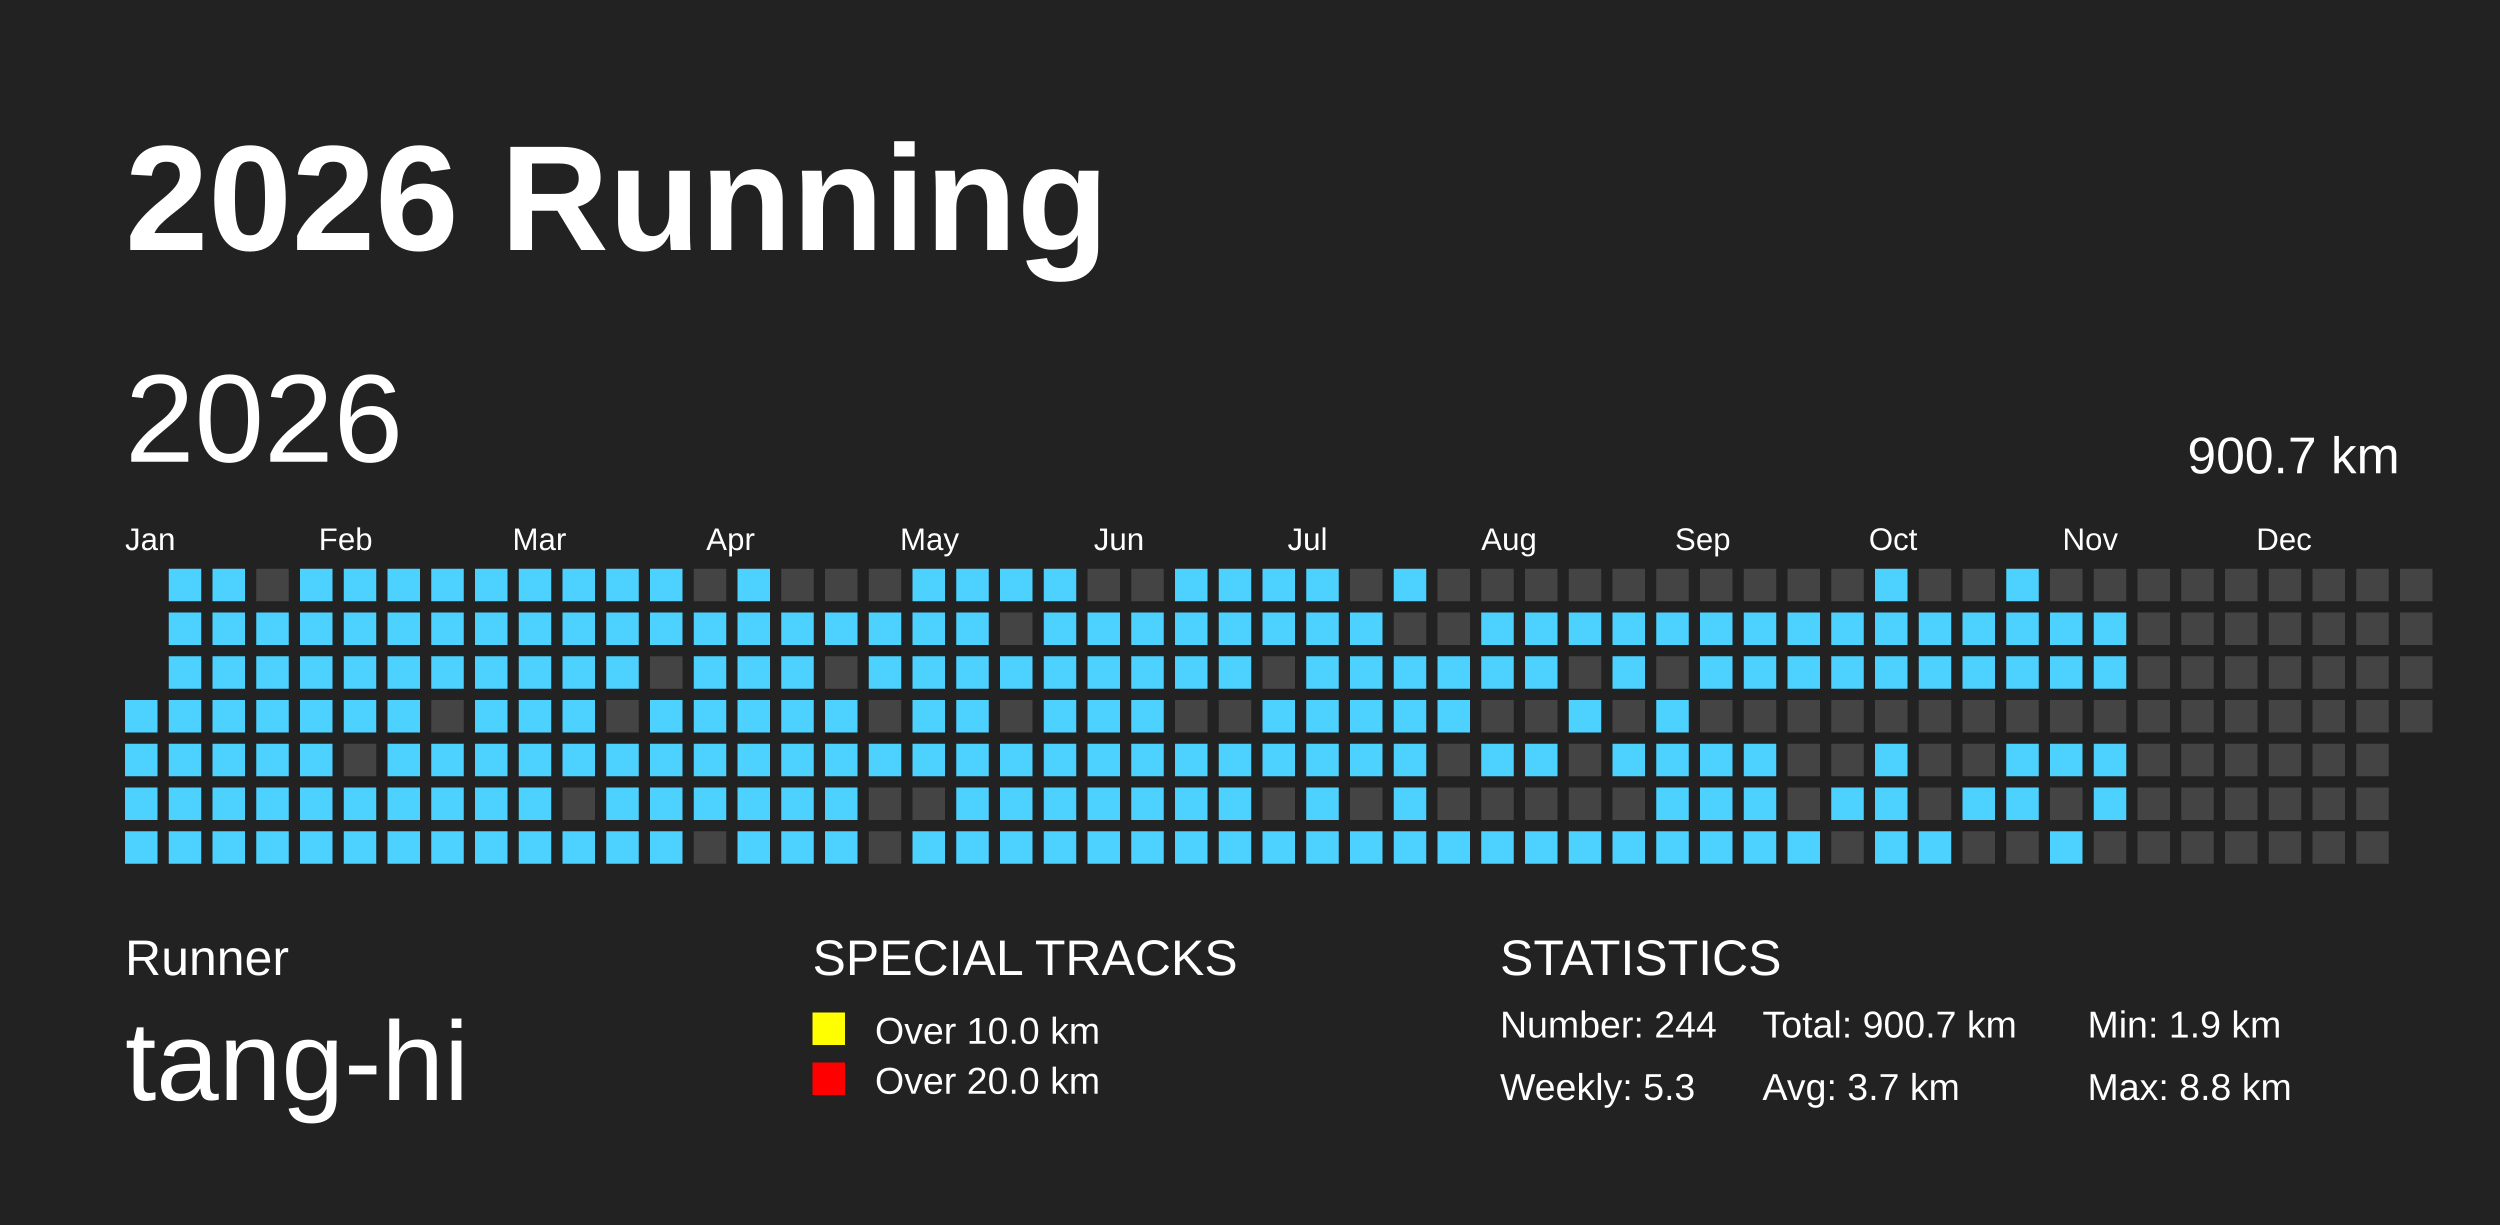
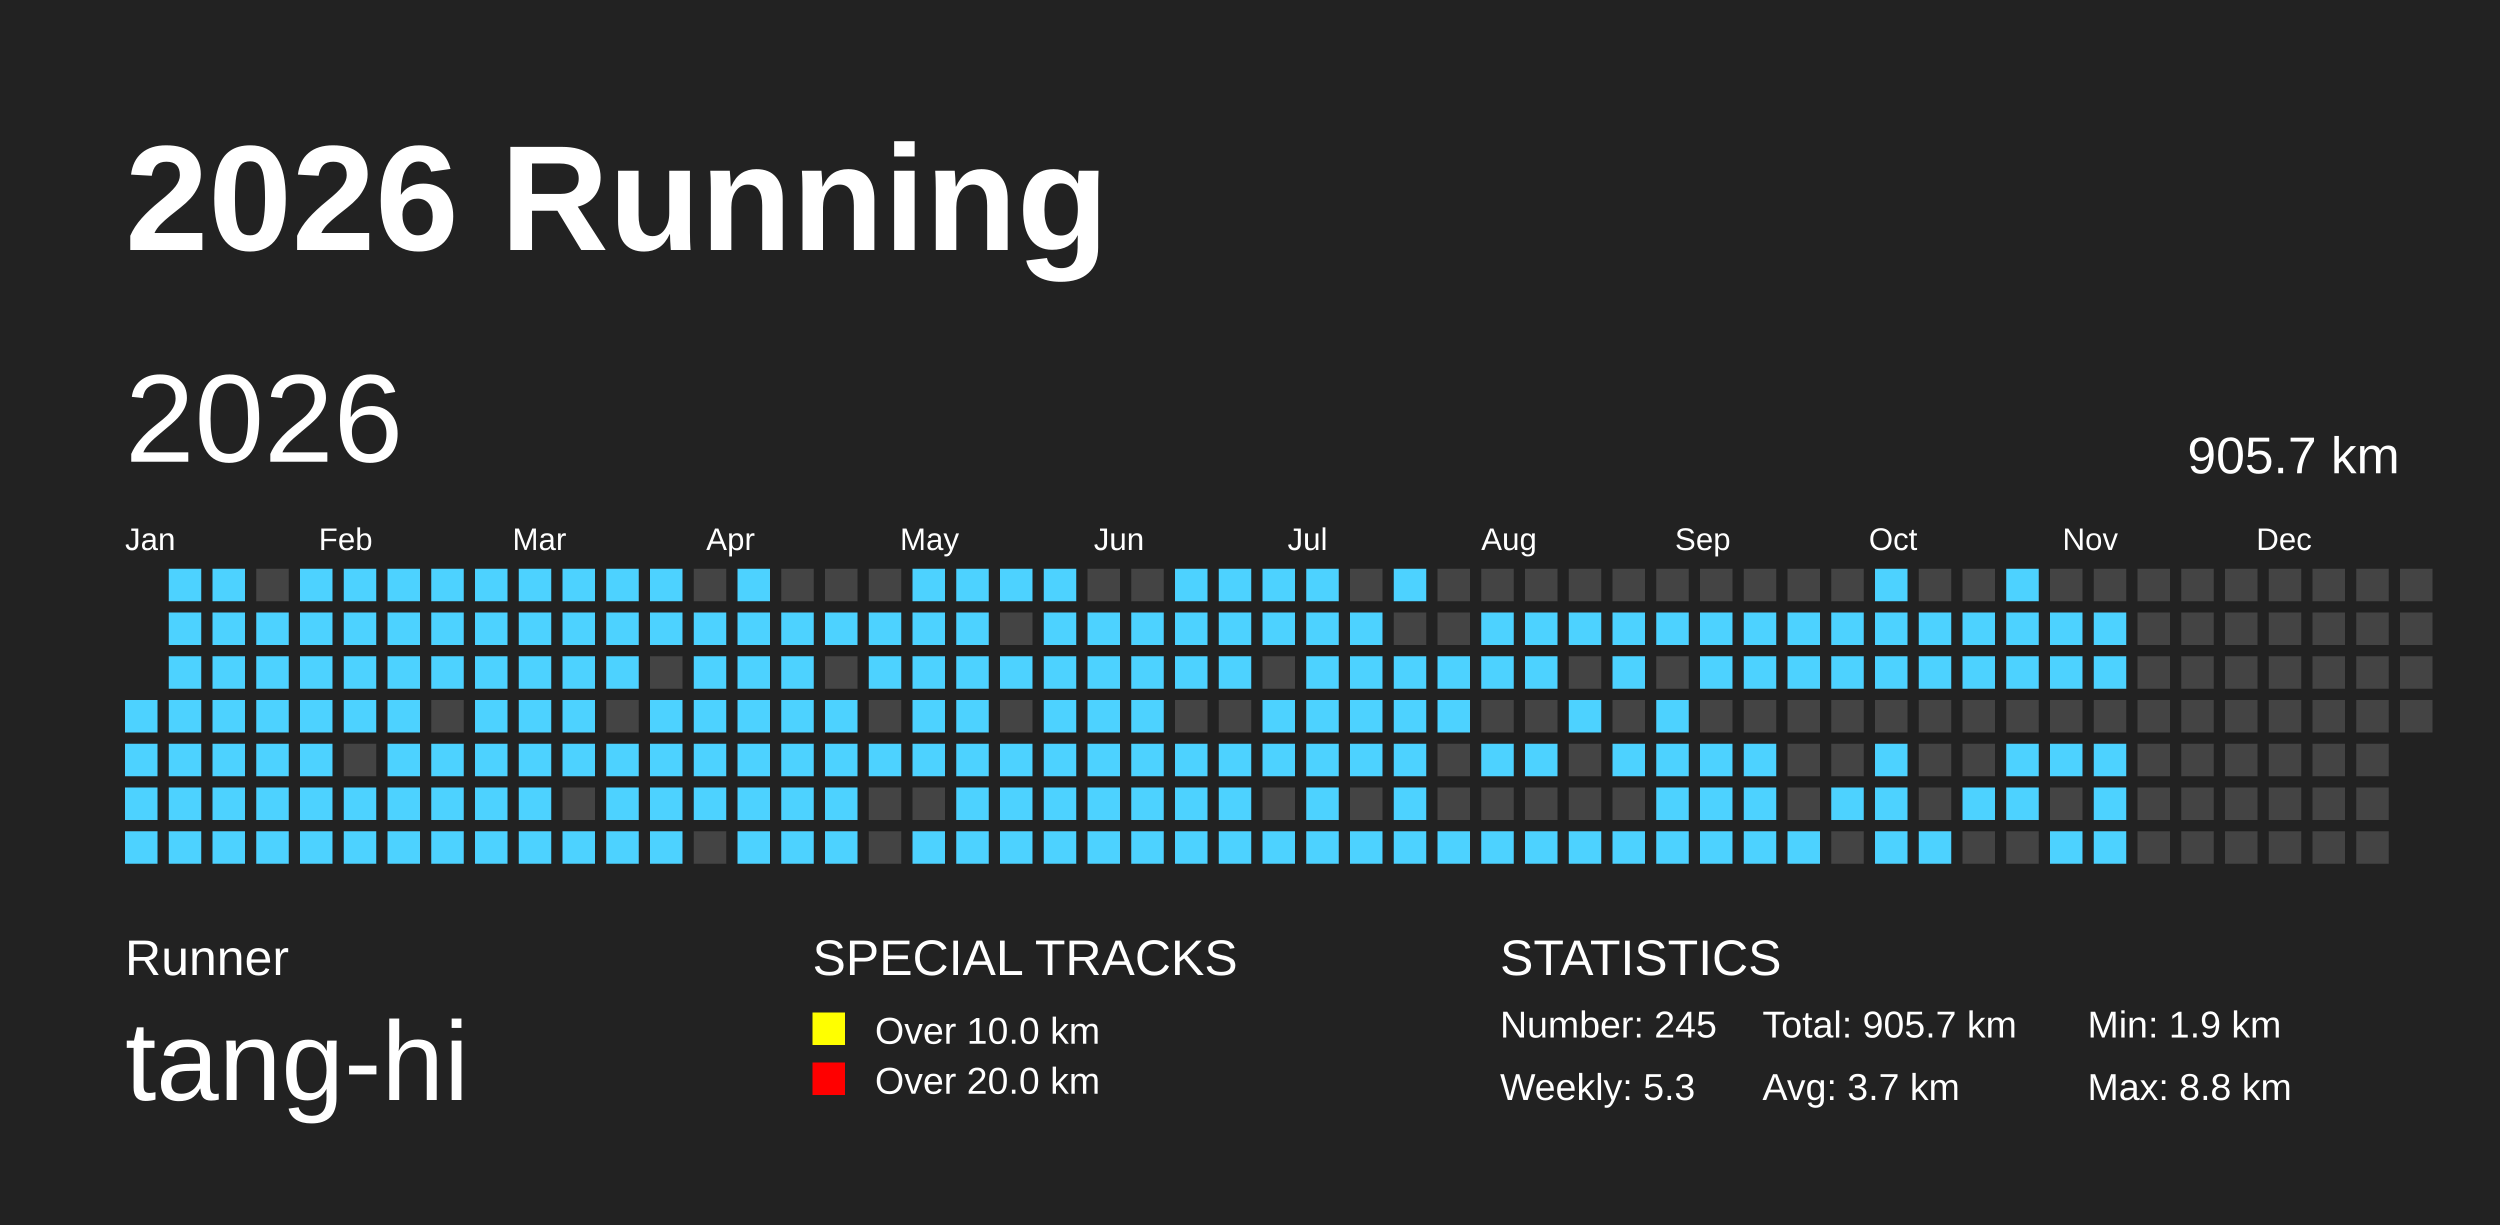
<svg xmlns="http://www.w3.org/2000/svg" baseProfile="full" height="98mm" version="1.1" viewBox="0,0,200,98" width="200mm">
  <defs />
  <rect fill="#222222" height="98" width="200" x="0" y="0" />
  <text fill="#FFFFFF" style="font-size:12px; font-family:Arial; font-weight:bold;" x="10" y="20">2026 Running</text>
  <text fill="#FFFFFF" style="font-size:4px; font-family:Arial" x="10" y="78">Runner</text>
  <text fill="#FFFFFF" style="font-size:9px; font-family:Arial" x="10" y="88">tang-hi</text>
  <text fill="#FFFFFF" style="font-size:4px; font-family:Arial" x="65" y="78">SPECIAL TRACKS</text>
  <rect fill="yellow" height="2.6" width="2.6" x="65" y="81" />
  <text fill="#FFFFFF" style="font-size:3px; font-family:Arial" x="70" y="83.5">Over 10.0 km</text>
  <rect fill="red" height="2.6" width="2.6" x="65" y="85" />
  <text fill="#FFFFFF" style="font-size:3px; font-family:Arial" x="70" y="87.5">Over 20.0 km</text>
  <text fill="#FFFFFF" style="font-size:4px; font-family:Arial" x="120" y="78">STATISTICS</text>
-   <text fill="#FFFFFF" style="font-size:3px; font-family:Arial" x="120" y="83">Number: 244</text>
+   <text fill="#FFFFFF" style="font-size:3px; font-family:Arial" x="120" y="83">Number: 245</text>
  <text fill="#FFFFFF" style="font-size:3px; font-family:Arial" x="120" y="88">Weekly: 5.3</text>
-   <text fill="#FFFFFF" style="font-size:3px; font-family:Arial" x="141" y="83">Total: 900.7 km</text>
+   <text fill="#FFFFFF" style="font-size:3px; font-family:Arial" x="141" y="83">Total: 905.7 km</text>
  <text fill="#FFFFFF" style="font-size:3px; font-family:Arial" x="141" y="88">Avg: 3.7 km</text>
  <text fill="#FFFFFF" style="font-size:3px; font-family:Arial" x="167" y="83">Min: 1.9 km</text>
  <text fill="#FFFFFF" style="font-size:3px; font-family:Arial" x="167" y="88">Max: 8.8 km</text>
  <text dominant-baseline="hanging" fill="#FFFFFF" style="font-size:10.0px; font-family:Arial;" x="10" y="30">2026</text>
-   <text dominant-baseline="hanging" fill="#FFFFFF" style="font-size:4.125px; font-family:Arial;" x="175" y="35">900.7 km</text>
+   <text dominant-baseline="hanging" fill="#FFFFFF" style="font-size:4.125px; font-family:Arial;" x="175" y="35">905.7 km</text>
  <text fill="#FFFFFF" style="font-size:2.5px; font-family:Arial" x="10.0" y="44">Jan</text>
  <text fill="#FFFFFF" style="font-size:2.5px; font-family:Arial" x="25.5" y="44">Feb</text>
  <text fill="#FFFFFF" style="font-size:2.5px; font-family:Arial" x="41.0" y="44">Mar</text>
  <text fill="#FFFFFF" style="font-size:2.5px; font-family:Arial" x="56.5" y="44">Apr</text>
  <text fill="#FFFFFF" style="font-size:2.5px; font-family:Arial" x="72.0" y="44">May</text>
  <text fill="#FFFFFF" style="font-size:2.5px; font-family:Arial" x="87.5" y="44">Jun</text>
  <text fill="#FFFFFF" style="font-size:2.5px; font-family:Arial" x="103.0" y="44">Jul</text>
  <text fill="#FFFFFF" style="font-size:2.5px; font-family:Arial" x="118.5" y="44">Aug</text>
  <text fill="#FFFFFF" style="font-size:2.5px; font-family:Arial" x="134.0" y="44">Sep</text>
  <text fill="#FFFFFF" style="font-size:2.5px; font-family:Arial" x="149.5" y="44">Oct</text>
  <text fill="#FFFFFF" style="font-size:2.5px; font-family:Arial" x="165.0" y="44">Nov</text>
  <text fill="#FFFFFF" style="font-size:2.5px; font-family:Arial" x="180.5" y="44">Dec</text>
  <rect fill="#4DD2FF" height="2.6" width="2.6" x="10.0" y="56.0" />
  <rect fill="#4DD2FF" height="2.6" width="2.6" x="10.0" y="59.5" />
  <rect fill="#4DD2FF" height="2.6" width="2.6" x="10.0" y="63.0" />
  <rect fill="#4DD2FF" height="2.6" width="2.6" x="10.0" y="66.5" />
  <rect fill="#4DD2FF" height="2.6" width="2.6" x="13.5" y="45.5" />
  <rect fill="#4DD2FF" height="2.6" width="2.6" x="13.5" y="49.0" />
  <rect fill="#4DD2FF" height="2.6" width="2.6" x="13.5" y="52.5" />
  <rect fill="#4DD2FF" height="2.6" width="2.6" x="13.5" y="56.0" />
  <rect fill="#4DD2FF" height="2.6" width="2.6" x="13.5" y="59.5" />
  <rect fill="#4DD2FF" height="2.6" width="2.6" x="13.5" y="63.0" />
  <rect fill="#4DD2FF" height="2.6" width="2.6" x="13.5" y="66.5" />
  <rect fill="#4DD2FF" height="2.6" width="2.6" x="17.0" y="45.5" />
  <rect fill="#4DD2FF" height="2.6" width="2.6" x="17.0" y="49.0" />
  <rect fill="#4DD2FF" height="2.6" width="2.6" x="17.0" y="52.5" />
  <rect fill="#4DD2FF" height="2.6" width="2.6" x="17.0" y="56.0" />
  <rect fill="#4DD2FF" height="2.6" width="2.6" x="17.0" y="59.5" />
  <rect fill="#4DD2FF" height="2.6" width="2.6" x="17.0" y="63.0" />
  <rect fill="#4DD2FF" height="2.6" width="2.6" x="17.0" y="66.5" />
  <rect fill="#444444" height="2.6" width="2.6" x="20.5" y="45.5" />
  <rect fill="#4DD2FF" height="2.6" width="2.6" x="20.5" y="49.0" />
  <rect fill="#4DD2FF" height="2.6" width="2.6" x="20.5" y="52.5" />
  <rect fill="#4DD2FF" height="2.6" width="2.6" x="20.5" y="56.0" />
  <rect fill="#4DD2FF" height="2.6" width="2.6" x="20.5" y="59.5" />
  <rect fill="#4DD2FF" height="2.6" width="2.6" x="20.5" y="63.0" />
  <rect fill="#4DD2FF" height="2.6" width="2.6" x="20.5" y="66.5" />
  <rect fill="#4DD2FF" height="2.6" width="2.6" x="24.0" y="45.5" />
  <rect fill="#4DD2FF" height="2.6" width="2.6" x="24.0" y="49.0" />
  <rect fill="#4DD2FF" height="2.6" width="2.6" x="24.0" y="52.5" />
  <rect fill="#4DD2FF" height="2.6" width="2.6" x="24.0" y="56.0" />
  <rect fill="#4DD2FF" height="2.6" width="2.6" x="24.0" y="59.5" />
  <rect fill="#4DD2FF" height="2.6" width="2.6" x="24.0" y="63.0" />
  <rect fill="#4DD2FF" height="2.6" width="2.6" x="24.0" y="66.5" />
  <rect fill="#4DD2FF" height="2.6" width="2.6" x="27.5" y="45.5" />
  <rect fill="#4DD2FF" height="2.6" width="2.6" x="27.5" y="49.0" />
  <rect fill="#4DD2FF" height="2.6" width="2.6" x="27.5" y="52.5" />
  <rect fill="#4DD2FF" height="2.6" width="2.6" x="27.5" y="56.0" />
  <rect fill="#444444" height="2.6" width="2.6" x="27.5" y="59.5" />
  <rect fill="#4DD2FF" height="2.6" width="2.6" x="27.5" y="63.0" />
  <rect fill="#4DD2FF" height="2.6" width="2.6" x="27.5" y="66.5" />
  <rect fill="#4DD2FF" height="2.6" width="2.6" x="31.0" y="45.5" />
  <rect fill="#4DD2FF" height="2.6" width="2.6" x="31.0" y="49.0" />
  <rect fill="#4DD2FF" height="2.6" width="2.6" x="31.0" y="52.5" />
  <rect fill="#4DD2FF" height="2.6" width="2.6" x="31.0" y="56.0" />
  <rect fill="#4DD2FF" height="2.6" width="2.6" x="31.0" y="59.5" />
  <rect fill="#4DD2FF" height="2.6" width="2.6" x="31.0" y="63.0" />
  <rect fill="#4DD2FF" height="2.6" width="2.6" x="31.0" y="66.5" />
  <rect fill="#4DD2FF" height="2.6" width="2.6" x="34.5" y="45.5" />
  <rect fill="#4DD2FF" height="2.6" width="2.6" x="34.5" y="49.0" />
  <rect fill="#4DD2FF" height="2.6" width="2.6" x="34.5" y="52.5" />
  <rect fill="#444444" height="2.6" width="2.6" x="34.5" y="56.0" />
  <rect fill="#4DD2FF" height="2.6" width="2.6" x="34.5" y="59.5" />
  <rect fill="#4DD2FF" height="2.6" width="2.6" x="34.5" y="63.0" />
  <rect fill="#4DD2FF" height="2.6" width="2.6" x="34.5" y="66.5" />
  <rect fill="#4DD2FF" height="2.6" width="2.6" x="38.0" y="45.5" />
  <rect fill="#4DD2FF" height="2.6" width="2.6" x="38.0" y="49.0" />
  <rect fill="#4DD2FF" height="2.6" width="2.6" x="38.0" y="52.5" />
  <rect fill="#4DD2FF" height="2.6" width="2.6" x="38.0" y="56.0" />
  <rect fill="#4DD2FF" height="2.6" width="2.6" x="38.0" y="59.5" />
  <rect fill="#4DD2FF" height="2.6" width="2.6" x="38.0" y="63.0" />
  <rect fill="#4DD2FF" height="2.6" width="2.6" x="38.0" y="66.5" />
  <rect fill="#4DD2FF" height="2.6" width="2.6" x="41.5" y="45.5" />
  <rect fill="#4DD2FF" height="2.6" width="2.6" x="41.5" y="49.0" />
  <rect fill="#4DD2FF" height="2.6" width="2.6" x="41.5" y="52.5" />
  <rect fill="#4DD2FF" height="2.6" width="2.6" x="41.5" y="56.0" />
  <rect fill="#4DD2FF" height="2.6" width="2.6" x="41.5" y="59.5" />
  <rect fill="#4DD2FF" height="2.6" width="2.6" x="41.5" y="63.0" />
  <rect fill="#4DD2FF" height="2.6" width="2.6" x="41.5" y="66.5" />
  <rect fill="#4DD2FF" height="2.6" width="2.6" x="45.0" y="45.5" />
  <rect fill="#4DD2FF" height="2.6" width="2.6" x="45.0" y="49.0" />
  <rect fill="#4DD2FF" height="2.6" width="2.6" x="45.0" y="52.5" />
  <rect fill="#4DD2FF" height="2.6" width="2.6" x="45.0" y="56.0" />
  <rect fill="#4DD2FF" height="2.6" width="2.6" x="45.0" y="59.5" />
  <rect fill="#444444" height="2.6" width="2.6" x="45.0" y="63.0" />
  <rect fill="#4DD2FF" height="2.6" width="2.6" x="45.0" y="66.5" />
  <rect fill="#4DD2FF" height="2.6" width="2.6" x="48.5" y="45.5" />
  <rect fill="#4DD2FF" height="2.6" width="2.6" x="48.5" y="49.0" />
  <rect fill="#4DD2FF" height="2.6" width="2.6" x="48.5" y="52.5" />
  <rect fill="#444444" height="2.6" width="2.6" x="48.5" y="56.0" />
  <rect fill="#4DD2FF" height="2.6" width="2.6" x="48.5" y="59.5" />
  <rect fill="#4DD2FF" height="2.6" width="2.6" x="48.5" y="63.0" />
  <rect fill="#4DD2FF" height="2.6" width="2.6" x="48.5" y="66.5" />
  <rect fill="#4DD2FF" height="2.6" width="2.6" x="52.0" y="45.5" />
  <rect fill="#4DD2FF" height="2.6" width="2.6" x="52.0" y="49.0" />
  <rect fill="#444444" height="2.6" width="2.6" x="52.0" y="52.5" />
  <rect fill="#4DD2FF" height="2.6" width="2.6" x="52.0" y="56.0" />
  <rect fill="#4DD2FF" height="2.6" width="2.6" x="52.0" y="59.5" />
  <rect fill="#4DD2FF" height="2.6" width="2.6" x="52.0" y="63.0" />
  <rect fill="#4DD2FF" height="2.6" width="2.6" x="52.0" y="66.5" />
  <rect fill="#444444" height="2.6" width="2.6" x="55.5" y="45.5" />
  <rect fill="#4DD2FF" height="2.6" width="2.6" x="55.5" y="49.0" />
  <rect fill="#4DD2FF" height="2.6" width="2.6" x="55.5" y="52.5" />
  <rect fill="#4DD2FF" height="2.6" width="2.6" x="55.5" y="56.0" />
  <rect fill="#4DD2FF" height="2.6" width="2.6" x="55.5" y="59.5" />
  <rect fill="#4DD2FF" height="2.6" width="2.6" x="55.5" y="63.0" />
  <rect fill="#444444" height="2.6" width="2.6" x="55.5" y="66.5" />
  <rect fill="#4DD2FF" height="2.6" width="2.6" x="59.0" y="45.5" />
  <rect fill="#4DD2FF" height="2.6" width="2.6" x="59.0" y="49.0" />
  <rect fill="#4DD2FF" height="2.6" width="2.6" x="59.0" y="52.5" />
  <rect fill="#4DD2FF" height="2.6" width="2.6" x="59.0" y="56.0" />
  <rect fill="#4DD2FF" height="2.6" width="2.6" x="59.0" y="59.5" />
  <rect fill="#4DD2FF" height="2.6" width="2.6" x="59.0" y="63.0" />
  <rect fill="#4DD2FF" height="2.6" width="2.6" x="59.0" y="66.5" />
  <rect fill="#444444" height="2.6" width="2.6" x="62.5" y="45.5" />
  <rect fill="#4DD2FF" height="2.6" width="2.6" x="62.5" y="49.0" />
  <rect fill="#4DD2FF" height="2.6" width="2.6" x="62.5" y="52.5" />
  <rect fill="#4DD2FF" height="2.6" width="2.6" x="62.5" y="56.0" />
  <rect fill="#4DD2FF" height="2.6" width="2.6" x="62.5" y="59.5" />
  <rect fill="#4DD2FF" height="2.6" width="2.6" x="62.5" y="63.0" />
  <rect fill="#4DD2FF" height="2.6" width="2.6" x="62.5" y="66.5" />
  <rect fill="#444444" height="2.6" width="2.6" x="66.0" y="45.5" />
  <rect fill="#4DD2FF" height="2.6" width="2.6" x="66.0" y="49.0" />
  <rect fill="#444444" height="2.6" width="2.6" x="66.0" y="52.5" />
  <rect fill="#4DD2FF" height="2.6" width="2.6" x="66.0" y="56.0" />
  <rect fill="#4DD2FF" height="2.6" width="2.6" x="66.0" y="59.5" />
  <rect fill="#4DD2FF" height="2.6" width="2.6" x="66.0" y="63.0" />
  <rect fill="#4DD2FF" height="2.6" width="2.6" x="66.0" y="66.5" />
  <rect fill="#444444" height="2.6" width="2.6" x="69.5" y="45.5" />
  <rect fill="#4DD2FF" height="2.6" width="2.6" x="69.5" y="49.0" />
  <rect fill="#4DD2FF" height="2.6" width="2.6" x="69.5" y="52.5" />
  <rect fill="#444444" height="2.6" width="2.6" x="69.5" y="56.0" />
  <rect fill="#4DD2FF" height="2.6" width="2.6" x="69.5" y="59.5" />
  <rect fill="#444444" height="2.6" width="2.6" x="69.5" y="63.0" />
  <rect fill="#444444" height="2.6" width="2.6" x="69.5" y="66.5" />
  <rect fill="#4DD2FF" height="2.6" width="2.6" x="73.0" y="45.5" />
  <rect fill="#4DD2FF" height="2.6" width="2.6" x="73.0" y="49.0" />
  <rect fill="#4DD2FF" height="2.6" width="2.6" x="73.0" y="52.5" />
  <rect fill="#4DD2FF" height="2.6" width="2.6" x="73.0" y="56.0" />
  <rect fill="#4DD2FF" height="2.6" width="2.6" x="73.0" y="59.5" />
  <rect fill="#444444" height="2.6" width="2.6" x="73.0" y="63.0" />
  <rect fill="#4DD2FF" height="2.6" width="2.6" x="73.0" y="66.5" />
  <rect fill="#4DD2FF" height="2.6" width="2.6" x="76.5" y="45.5" />
  <rect fill="#4DD2FF" height="2.6" width="2.6" x="76.5" y="49.0" />
  <rect fill="#4DD2FF" height="2.6" width="2.6" x="76.5" y="52.5" />
  <rect fill="#4DD2FF" height="2.6" width="2.6" x="76.5" y="56.0" />
  <rect fill="#4DD2FF" height="2.6" width="2.6" x="76.5" y="59.5" />
  <rect fill="#4DD2FF" height="2.6" width="2.6" x="76.5" y="63.0" />
  <rect fill="#4DD2FF" height="2.6" width="2.6" x="76.5" y="66.5" />
  <rect fill="#4DD2FF" height="2.6" width="2.6" x="80.0" y="45.5" />
  <rect fill="#444444" height="2.6" width="2.6" x="80.0" y="49.0" />
  <rect fill="#4DD2FF" height="2.6" width="2.6" x="80.0" y="52.5" />
  <rect fill="#444444" height="2.6" width="2.6" x="80.0" y="56.0" />
  <rect fill="#4DD2FF" height="2.6" width="2.6" x="80.0" y="59.5" />
  <rect fill="#4DD2FF" height="2.6" width="2.6" x="80.0" y="63.0" />
  <rect fill="#4DD2FF" height="2.6" width="2.6" x="80.0" y="66.5" />
  <rect fill="#4DD2FF" height="2.6" width="2.6" x="83.5" y="45.5" />
  <rect fill="#4DD2FF" height="2.6" width="2.6" x="83.5" y="49.0" />
  <rect fill="#4DD2FF" height="2.6" width="2.6" x="83.5" y="52.5" />
  <rect fill="#4DD2FF" height="2.6" width="2.6" x="83.5" y="56.0" />
  <rect fill="#4DD2FF" height="2.6" width="2.6" x="83.5" y="59.5" />
  <rect fill="#4DD2FF" height="2.6" width="2.6" x="83.5" y="63.0" />
  <rect fill="#4DD2FF" height="2.6" width="2.6" x="83.5" y="66.5" />
  <rect fill="#444444" height="2.6" width="2.6" x="87.0" y="45.5" />
  <rect fill="#4DD2FF" height="2.6" width="2.6" x="87.0" y="49.0" />
  <rect fill="#4DD2FF" height="2.6" width="2.6" x="87.0" y="52.5" />
  <rect fill="#4DD2FF" height="2.6" width="2.6" x="87.0" y="56.0" />
  <rect fill="#4DD2FF" height="2.6" width="2.6" x="87.0" y="59.5" />
  <rect fill="#4DD2FF" height="2.6" width="2.6" x="87.0" y="63.0" />
  <rect fill="#4DD2FF" height="2.6" width="2.6" x="87.0" y="66.5" />
  <rect fill="#444444" height="2.6" width="2.6" x="90.5" y="45.5" />
  <rect fill="#4DD2FF" height="2.6" width="2.6" x="90.5" y="49.0" />
  <rect fill="#4DD2FF" height="2.6" width="2.6" x="90.5" y="52.5" />
  <rect fill="#4DD2FF" height="2.6" width="2.6" x="90.5" y="56.0" />
  <rect fill="#4DD2FF" height="2.6" width="2.6" x="90.5" y="59.5" />
  <rect fill="#4DD2FF" height="2.6" width="2.6" x="90.5" y="63.0" />
  <rect fill="#4DD2FF" height="2.6" width="2.6" x="90.5" y="66.5" />
  <rect fill="#4DD2FF" height="2.6" width="2.6" x="94.0" y="45.5" />
  <rect fill="#4DD2FF" height="2.6" width="2.6" x="94.0" y="49.0" />
  <rect fill="#4DD2FF" height="2.6" width="2.6" x="94.0" y="52.5" />
  <rect fill="#444444" height="2.6" width="2.6" x="94.0" y="56.0" />
  <rect fill="#4DD2FF" height="2.6" width="2.6" x="94.0" y="59.5" />
  <rect fill="#4DD2FF" height="2.6" width="2.6" x="94.0" y="63.0" />
  <rect fill="#4DD2FF" height="2.6" width="2.6" x="94.0" y="66.5" />
  <rect fill="#4DD2FF" height="2.6" width="2.6" x="97.5" y="45.5" />
  <rect fill="#4DD2FF" height="2.6" width="2.6" x="97.5" y="49.0" />
  <rect fill="#4DD2FF" height="2.6" width="2.6" x="97.5" y="52.5" />
  <rect fill="#444444" height="2.6" width="2.6" x="97.5" y="56.0" />
  <rect fill="#4DD2FF" height="2.6" width="2.6" x="97.5" y="59.5" />
  <rect fill="#4DD2FF" height="2.6" width="2.6" x="97.5" y="63.0" />
  <rect fill="#4DD2FF" height="2.6" width="2.6" x="97.5" y="66.5" />
  <rect fill="#4DD2FF" height="2.6" width="2.6" x="101.0" y="45.5" />
  <rect fill="#4DD2FF" height="2.6" width="2.6" x="101.0" y="49.0" />
  <rect fill="#444444" height="2.6" width="2.6" x="101.0" y="52.5" />
  <rect fill="#4DD2FF" height="2.6" width="2.6" x="101.0" y="56.0" />
  <rect fill="#4DD2FF" height="2.6" width="2.6" x="101.0" y="59.5" />
  <rect fill="#444444" height="2.6" width="2.6" x="101.0" y="63.0" />
  <rect fill="#4DD2FF" height="2.6" width="2.6" x="101.0" y="66.5" />
  <rect fill="#4DD2FF" height="2.6" width="2.6" x="104.5" y="45.5" />
  <rect fill="#4DD2FF" height="2.6" width="2.6" x="104.5" y="49.0" />
  <rect fill="#4DD2FF" height="2.6" width="2.6" x="104.5" y="52.5" />
  <rect fill="#4DD2FF" height="2.6" width="2.6" x="104.5" y="56.0" />
  <rect fill="#4DD2FF" height="2.6" width="2.6" x="104.5" y="59.5" />
  <rect fill="#4DD2FF" height="2.6" width="2.6" x="104.5" y="63.0" />
  <rect fill="#4DD2FF" height="2.6" width="2.6" x="104.5" y="66.5" />
  <rect fill="#444444" height="2.6" width="2.6" x="108.0" y="45.5" />
  <rect fill="#4DD2FF" height="2.6" width="2.6" x="108.0" y="49.0" />
  <rect fill="#4DD2FF" height="2.6" width="2.6" x="108.0" y="52.5" />
  <rect fill="#4DD2FF" height="2.6" width="2.6" x="108.0" y="56.0" />
  <rect fill="#4DD2FF" height="2.6" width="2.6" x="108.0" y="59.5" />
  <rect fill="#444444" height="2.6" width="2.6" x="108.0" y="63.0" />
  <rect fill="#4DD2FF" height="2.6" width="2.6" x="108.0" y="66.5" />
  <rect fill="#4DD2FF" height="2.6" width="2.6" x="111.5" y="45.5" />
  <rect fill="#444444" height="2.6" width="2.6" x="111.5" y="49.0" />
  <rect fill="#4DD2FF" height="2.6" width="2.6" x="111.5" y="52.5" />
  <rect fill="#4DD2FF" height="2.6" width="2.6" x="111.5" y="56.0" />
  <rect fill="#4DD2FF" height="2.6" width="2.6" x="111.5" y="59.5" />
  <rect fill="#4DD2FF" height="2.6" width="2.6" x="111.5" y="63.0" />
  <rect fill="#4DD2FF" height="2.6" width="2.6" x="111.5" y="66.5" />
  <rect fill="#444444" height="2.6" width="2.6" x="115.0" y="45.5" />
  <rect fill="#444444" height="2.6" width="2.6" x="115.0" y="49.0" />
  <rect fill="#4DD2FF" height="2.6" width="2.6" x="115.0" y="52.5" />
  <rect fill="#4DD2FF" height="2.6" width="2.6" x="115.0" y="56.0" />
  <rect fill="#444444" height="2.6" width="2.6" x="115.0" y="59.5" />
  <rect fill="#444444" height="2.6" width="2.6" x="115.0" y="63.0" />
  <rect fill="#4DD2FF" height="2.6" width="2.6" x="115.0" y="66.5" />
  <rect fill="#444444" height="2.6" width="2.6" x="118.5" y="45.5" />
  <rect fill="#4DD2FF" height="2.6" width="2.6" x="118.5" y="49.0" />
  <rect fill="#4DD2FF" height="2.6" width="2.6" x="118.5" y="52.5" />
  <rect fill="#444444" height="2.6" width="2.6" x="118.5" y="56.0" />
  <rect fill="#4DD2FF" height="2.6" width="2.6" x="118.5" y="59.5" />
  <rect fill="#444444" height="2.6" width="2.6" x="118.5" y="63.0" />
  <rect fill="#4DD2FF" height="2.6" width="2.6" x="118.5" y="66.5" />
  <rect fill="#444444" height="2.6" width="2.6" x="122.0" y="45.5" />
  <rect fill="#4DD2FF" height="2.6" width="2.6" x="122.0" y="49.0" />
  <rect fill="#4DD2FF" height="2.6" width="2.6" x="122.0" y="52.5" />
  <rect fill="#444444" height="2.6" width="2.6" x="122.0" y="56.0" />
  <rect fill="#4DD2FF" height="2.6" width="2.6" x="122.0" y="59.5" />
  <rect fill="#444444" height="2.6" width="2.6" x="122.0" y="63.0" />
  <rect fill="#4DD2FF" height="2.6" width="2.6" x="122.0" y="66.5" />
  <rect fill="#444444" height="2.6" width="2.6" x="125.5" y="45.5" />
  <rect fill="#4DD2FF" height="2.6" width="2.6" x="125.5" y="49.0" />
  <rect fill="#444444" height="2.6" width="2.6" x="125.5" y="52.5" />
  <rect fill="#4DD2FF" height="2.6" width="2.6" x="125.5" y="56.0" />
  <rect fill="#444444" height="2.6" width="2.6" x="125.5" y="59.5" />
  <rect fill="#444444" height="2.6" width="2.6" x="125.5" y="63.0" />
  <rect fill="#4DD2FF" height="2.6" width="2.6" x="125.5" y="66.5" />
  <rect fill="#444444" height="2.6" width="2.6" x="129.0" y="45.5" />
  <rect fill="#4DD2FF" height="2.6" width="2.6" x="129.0" y="49.0" />
  <rect fill="#4DD2FF" height="2.6" width="2.6" x="129.0" y="52.5" />
  <rect fill="#444444" height="2.6" width="2.6" x="129.0" y="56.0" />
  <rect fill="#4DD2FF" height="2.6" width="2.6" x="129.0" y="59.5" />
  <rect fill="#444444" height="2.6" width="2.6" x="129.0" y="63.0" />
  <rect fill="#4DD2FF" height="2.6" width="2.6" x="129.0" y="66.5" />
  <rect fill="#444444" height="2.6" width="2.6" x="132.5" y="45.5" />
  <rect fill="#4DD2FF" height="2.6" width="2.6" x="132.5" y="49.0" />
  <rect fill="#444444" height="2.6" width="2.6" x="132.5" y="52.5" />
  <rect fill="#4DD2FF" height="2.6" width="2.6" x="132.5" y="56.0" />
  <rect fill="#4DD2FF" height="2.6" width="2.6" x="132.5" y="59.5" />
  <rect fill="#4DD2FF" height="2.6" width="2.6" x="132.5" y="63.0" />
  <rect fill="#4DD2FF" height="2.6" width="2.6" x="132.5" y="66.5" />
  <rect fill="#444444" height="2.6" width="2.6" x="136.0" y="45.5" />
  <rect fill="#4DD2FF" height="2.6" width="2.6" x="136.0" y="49.0" />
  <rect fill="#4DD2FF" height="2.6" width="2.6" x="136.0" y="52.5" />
  <rect fill="#444444" height="2.6" width="2.6" x="136.0" y="56.0" />
  <rect fill="#4DD2FF" height="2.6" width="2.6" x="136.0" y="59.5" />
  <rect fill="#4DD2FF" height="2.6" width="2.6" x="136.0" y="63.0" />
  <rect fill="#4DD2FF" height="2.6" width="2.6" x="136.0" y="66.5" />
  <rect fill="#444444" height="2.6" width="2.6" x="139.5" y="45.5" />
  <rect fill="#4DD2FF" height="2.6" width="2.6" x="139.5" y="49.0" />
  <rect fill="#4DD2FF" height="2.6" width="2.6" x="139.5" y="52.5" />
  <rect fill="#444444" height="2.6" width="2.6" x="139.5" y="56.0" />
  <rect fill="#4DD2FF" height="2.6" width="2.6" x="139.5" y="59.5" />
  <rect fill="#4DD2FF" height="2.6" width="2.6" x="139.5" y="63.0" />
  <rect fill="#4DD2FF" height="2.6" width="2.6" x="139.5" y="66.5" />
  <rect fill="#444444" height="2.6" width="2.6" x="143.0" y="45.5" />
  <rect fill="#4DD2FF" height="2.6" width="2.6" x="143.0" y="49.0" />
  <rect fill="#4DD2FF" height="2.6" width="2.6" x="143.0" y="52.5" />
  <rect fill="#444444" height="2.6" width="2.6" x="143.0" y="56.0" />
  <rect fill="#444444" height="2.6" width="2.6" x="143.0" y="59.5" />
  <rect fill="#444444" height="2.6" width="2.6" x="143.0" y="63.0" />
  <rect fill="#4DD2FF" height="2.6" width="2.6" x="143.0" y="66.5" />
  <rect fill="#444444" height="2.6" width="2.6" x="146.5" y="45.5" />
  <rect fill="#4DD2FF" height="2.6" width="2.6" x="146.5" y="49.0" />
  <rect fill="#4DD2FF" height="2.6" width="2.6" x="146.5" y="52.5" />
  <rect fill="#444444" height="2.6" width="2.6" x="146.5" y="56.0" />
  <rect fill="#444444" height="2.6" width="2.6" x="146.5" y="59.5" />
  <rect fill="#4DD2FF" height="2.6" width="2.6" x="146.5" y="63.0" />
  <rect fill="#444444" height="2.6" width="2.6" x="146.5" y="66.5" />
  <rect fill="#4DD2FF" height="2.6" width="2.6" x="150.0" y="45.5" />
  <rect fill="#4DD2FF" height="2.6" width="2.6" x="150.0" y="49.0" />
  <rect fill="#4DD2FF" height="2.6" width="2.6" x="150.0" y="52.5" />
  <rect fill="#444444" height="2.6" width="2.6" x="150.0" y="56.0" />
  <rect fill="#4DD2FF" height="2.6" width="2.6" x="150.0" y="59.5" />
  <rect fill="#4DD2FF" height="2.6" width="2.6" x="150.0" y="63.0" />
  <rect fill="#4DD2FF" height="2.6" width="2.6" x="150.0" y="66.5" />
  <rect fill="#444444" height="2.6" width="2.6" x="153.5" y="45.5" />
  <rect fill="#4DD2FF" height="2.6" width="2.6" x="153.5" y="49.0" />
  <rect fill="#4DD2FF" height="2.6" width="2.6" x="153.5" y="52.5" />
  <rect fill="#444444" height="2.6" width="2.6" x="153.5" y="56.0" />
  <rect fill="#444444" height="2.6" width="2.6" x="153.5" y="59.5" />
  <rect fill="#444444" height="2.6" width="2.6" x="153.5" y="63.0" />
  <rect fill="#4DD2FF" height="2.6" width="2.6" x="153.5" y="66.5" />
  <rect fill="#444444" height="2.6" width="2.6" x="157.0" y="45.5" />
  <rect fill="#4DD2FF" height="2.6" width="2.6" x="157.0" y="49.0" />
  <rect fill="#4DD2FF" height="2.6" width="2.6" x="157.0" y="52.5" />
  <rect fill="#444444" height="2.6" width="2.6" x="157.0" y="56.0" />
  <rect fill="#444444" height="2.6" width="2.6" x="157.0" y="59.5" />
  <rect fill="#4DD2FF" height="2.6" width="2.6" x="157.0" y="63.0" />
  <rect fill="#444444" height="2.6" width="2.6" x="157.0" y="66.5" />
  <rect fill="#4DD2FF" height="2.6" width="2.6" x="160.5" y="45.5" />
  <rect fill="#4DD2FF" height="2.6" width="2.6" x="160.5" y="49.0" />
  <rect fill="#4DD2FF" height="2.6" width="2.6" x="160.5" y="52.5" />
  <rect fill="#444444" height="2.6" width="2.6" x="160.5" y="56.0" />
  <rect fill="#4DD2FF" height="2.6" width="2.6" x="160.5" y="59.5" />
  <rect fill="#4DD2FF" height="2.6" width="2.6" x="160.5" y="63.0" />
  <rect fill="#444444" height="2.6" width="2.6" x="160.5" y="66.5" />
  <rect fill="#444444" height="2.6" width="2.6" x="164.0" y="45.5" />
  <rect fill="#4DD2FF" height="2.6" width="2.6" x="164.0" y="49.0" />
  <rect fill="#4DD2FF" height="2.6" width="2.6" x="164.0" y="52.5" />
  <rect fill="#444444" height="2.6" width="2.6" x="164.0" y="56.0" />
  <rect fill="#4DD2FF" height="2.6" width="2.6" x="164.0" y="59.5" />
  <rect fill="#444444" height="2.6" width="2.6" x="164.0" y="63.0" />
  <rect fill="#4DD2FF" height="2.6" width="2.6" x="164.0" y="66.5" />
  <rect fill="#444444" height="2.6" width="2.6" x="167.5" y="45.5" />
  <rect fill="#4DD2FF" height="2.6" width="2.6" x="167.5" y="49.0" />
  <rect fill="#4DD2FF" height="2.6" width="2.6" x="167.5" y="52.5" />
  <rect fill="#444444" height="2.6" width="2.6" x="167.5" y="56.0" />
  <rect fill="#4DD2FF" height="2.6" width="2.6" x="167.5" y="59.5" />
  <rect fill="#4DD2FF" height="2.6" width="2.6" x="167.5" y="63.0" />
-   <rect fill="#444444" height="2.6" width="2.6" x="167.5" y="66.5" />
+   <rect fill="#4DD2FF" height="2.6" width="2.6" x="167.5" y="66.5" />
  <rect fill="#444444" height="2.6" width="2.6" x="171.0" y="45.5" />
  <rect fill="#444444" height="2.6" width="2.6" x="171.0" y="49.0" />
  <rect fill="#444444" height="2.6" width="2.6" x="171.0" y="52.5" />
  <rect fill="#444444" height="2.6" width="2.6" x="171.0" y="56.0" />
  <rect fill="#444444" height="2.6" width="2.6" x="171.0" y="59.5" />
  <rect fill="#444444" height="2.6" width="2.6" x="171.0" y="63.0" />
  <rect fill="#444444" height="2.6" width="2.6" x="171.0" y="66.5" />
  <rect fill="#444444" height="2.6" width="2.6" x="174.5" y="45.5" />
  <rect fill="#444444" height="2.6" width="2.6" x="174.5" y="49.0" />
  <rect fill="#444444" height="2.6" width="2.6" x="174.5" y="52.5" />
  <rect fill="#444444" height="2.6" width="2.6" x="174.5" y="56.0" />
  <rect fill="#444444" height="2.6" width="2.6" x="174.5" y="59.5" />
  <rect fill="#444444" height="2.6" width="2.6" x="174.5" y="63.0" />
  <rect fill="#444444" height="2.6" width="2.6" x="174.5" y="66.5" />
  <rect fill="#444444" height="2.6" width="2.6" x="178.0" y="45.5" />
  <rect fill="#444444" height="2.6" width="2.6" x="178.0" y="49.0" />
  <rect fill="#444444" height="2.6" width="2.6" x="178.0" y="52.5" />
  <rect fill="#444444" height="2.6" width="2.6" x="178.0" y="56.0" />
  <rect fill="#444444" height="2.6" width="2.6" x="178.0" y="59.5" />
  <rect fill="#444444" height="2.6" width="2.6" x="178.0" y="63.0" />
  <rect fill="#444444" height="2.6" width="2.6" x="178.0" y="66.5" />
  <rect fill="#444444" height="2.6" width="2.6" x="181.5" y="45.5" />
  <rect fill="#444444" height="2.6" width="2.6" x="181.5" y="49.0" />
  <rect fill="#444444" height="2.6" width="2.6" x="181.5" y="52.5" />
  <rect fill="#444444" height="2.6" width="2.6" x="181.5" y="56.0" />
  <rect fill="#444444" height="2.6" width="2.6" x="181.5" y="59.5" />
  <rect fill="#444444" height="2.6" width="2.6" x="181.5" y="63.0" />
  <rect fill="#444444" height="2.6" width="2.6" x="181.5" y="66.5" />
  <rect fill="#444444" height="2.6" width="2.6" x="185.0" y="45.5" />
  <rect fill="#444444" height="2.6" width="2.6" x="185.0" y="49.0" />
  <rect fill="#444444" height="2.6" width="2.6" x="185.0" y="52.5" />
  <rect fill="#444444" height="2.6" width="2.6" x="185.0" y="56.0" />
  <rect fill="#444444" height="2.6" width="2.6" x="185.0" y="59.5" />
  <rect fill="#444444" height="2.6" width="2.6" x="185.0" y="63.0" />
  <rect fill="#444444" height="2.6" width="2.6" x="185.0" y="66.5" />
  <rect fill="#444444" height="2.6" width="2.6" x="188.5" y="45.5" />
  <rect fill="#444444" height="2.6" width="2.6" x="188.5" y="49.0" />
  <rect fill="#444444" height="2.6" width="2.6" x="188.5" y="52.5" />
  <rect fill="#444444" height="2.6" width="2.6" x="188.5" y="56.0" />
  <rect fill="#444444" height="2.6" width="2.6" x="188.5" y="59.5" />
  <rect fill="#444444" height="2.6" width="2.6" x="188.5" y="63.0" />
  <rect fill="#444444" height="2.6" width="2.6" x="188.5" y="66.5" />
  <rect fill="#444444" height="2.6" width="2.6" x="192.0" y="45.5" />
  <rect fill="#444444" height="2.6" width="2.6" x="192.0" y="49.0" />
  <rect fill="#444444" height="2.6" width="2.6" x="192.0" y="52.5" />
  <rect fill="#444444" height="2.6" width="2.6" x="192.0" y="56.0" />
</svg>
